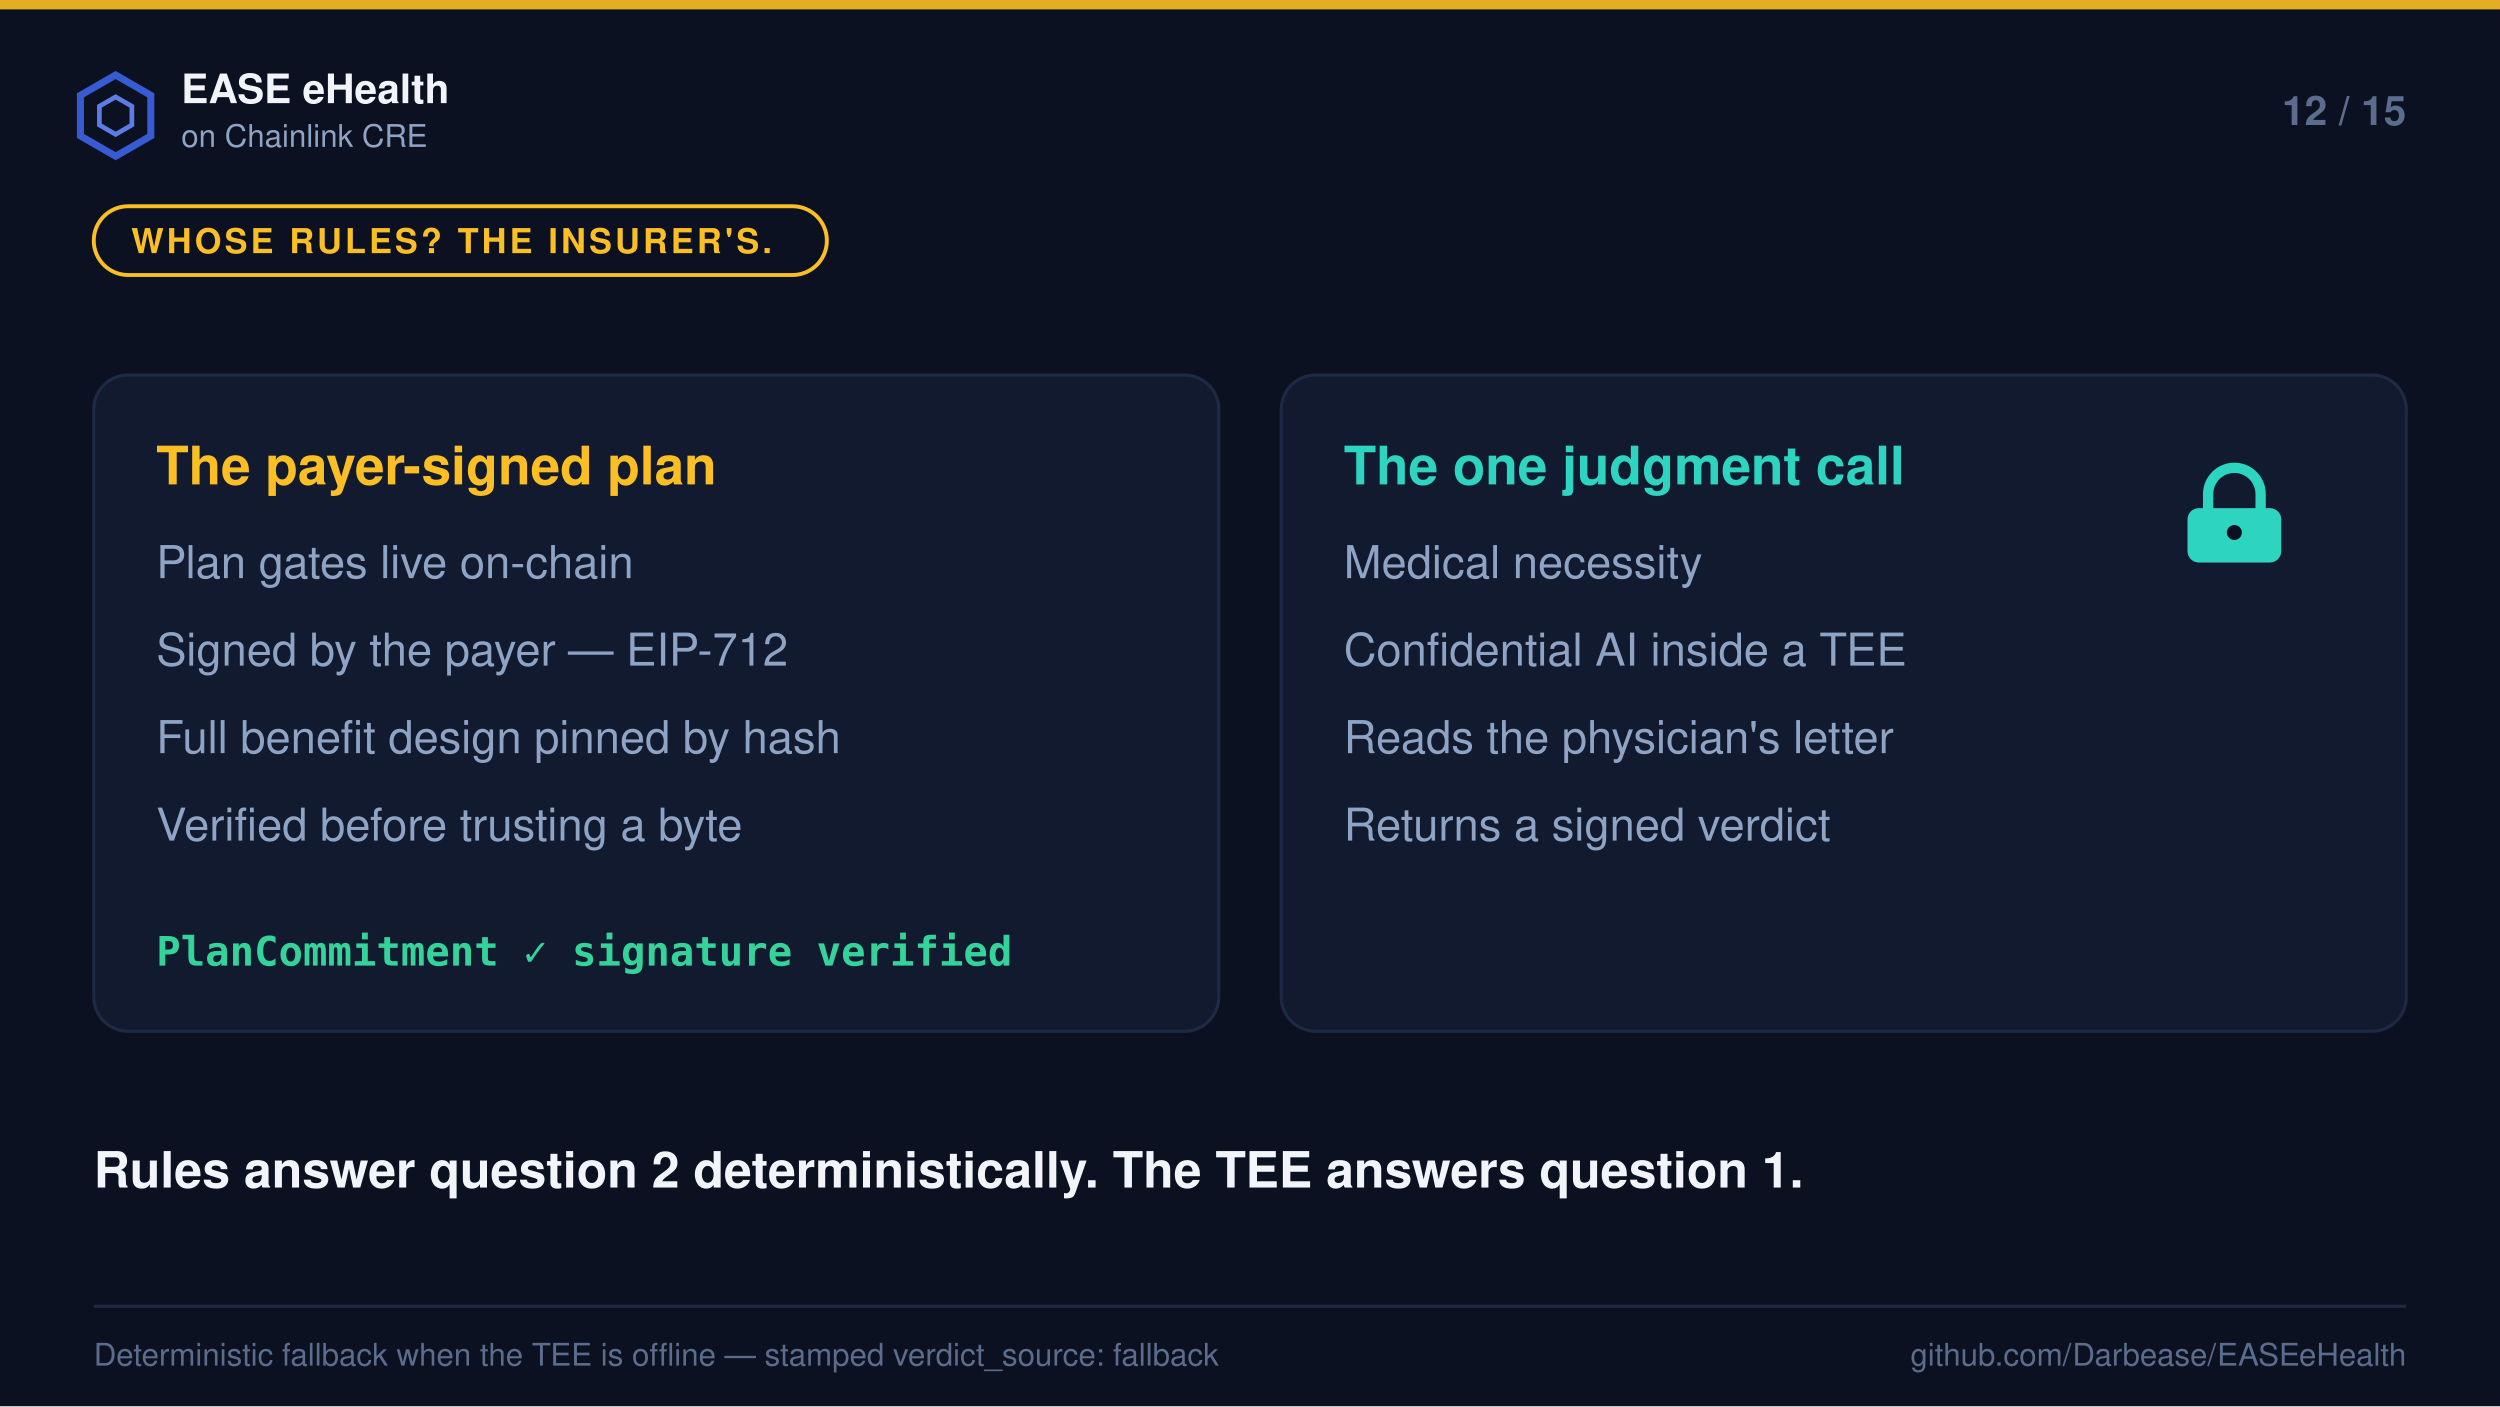
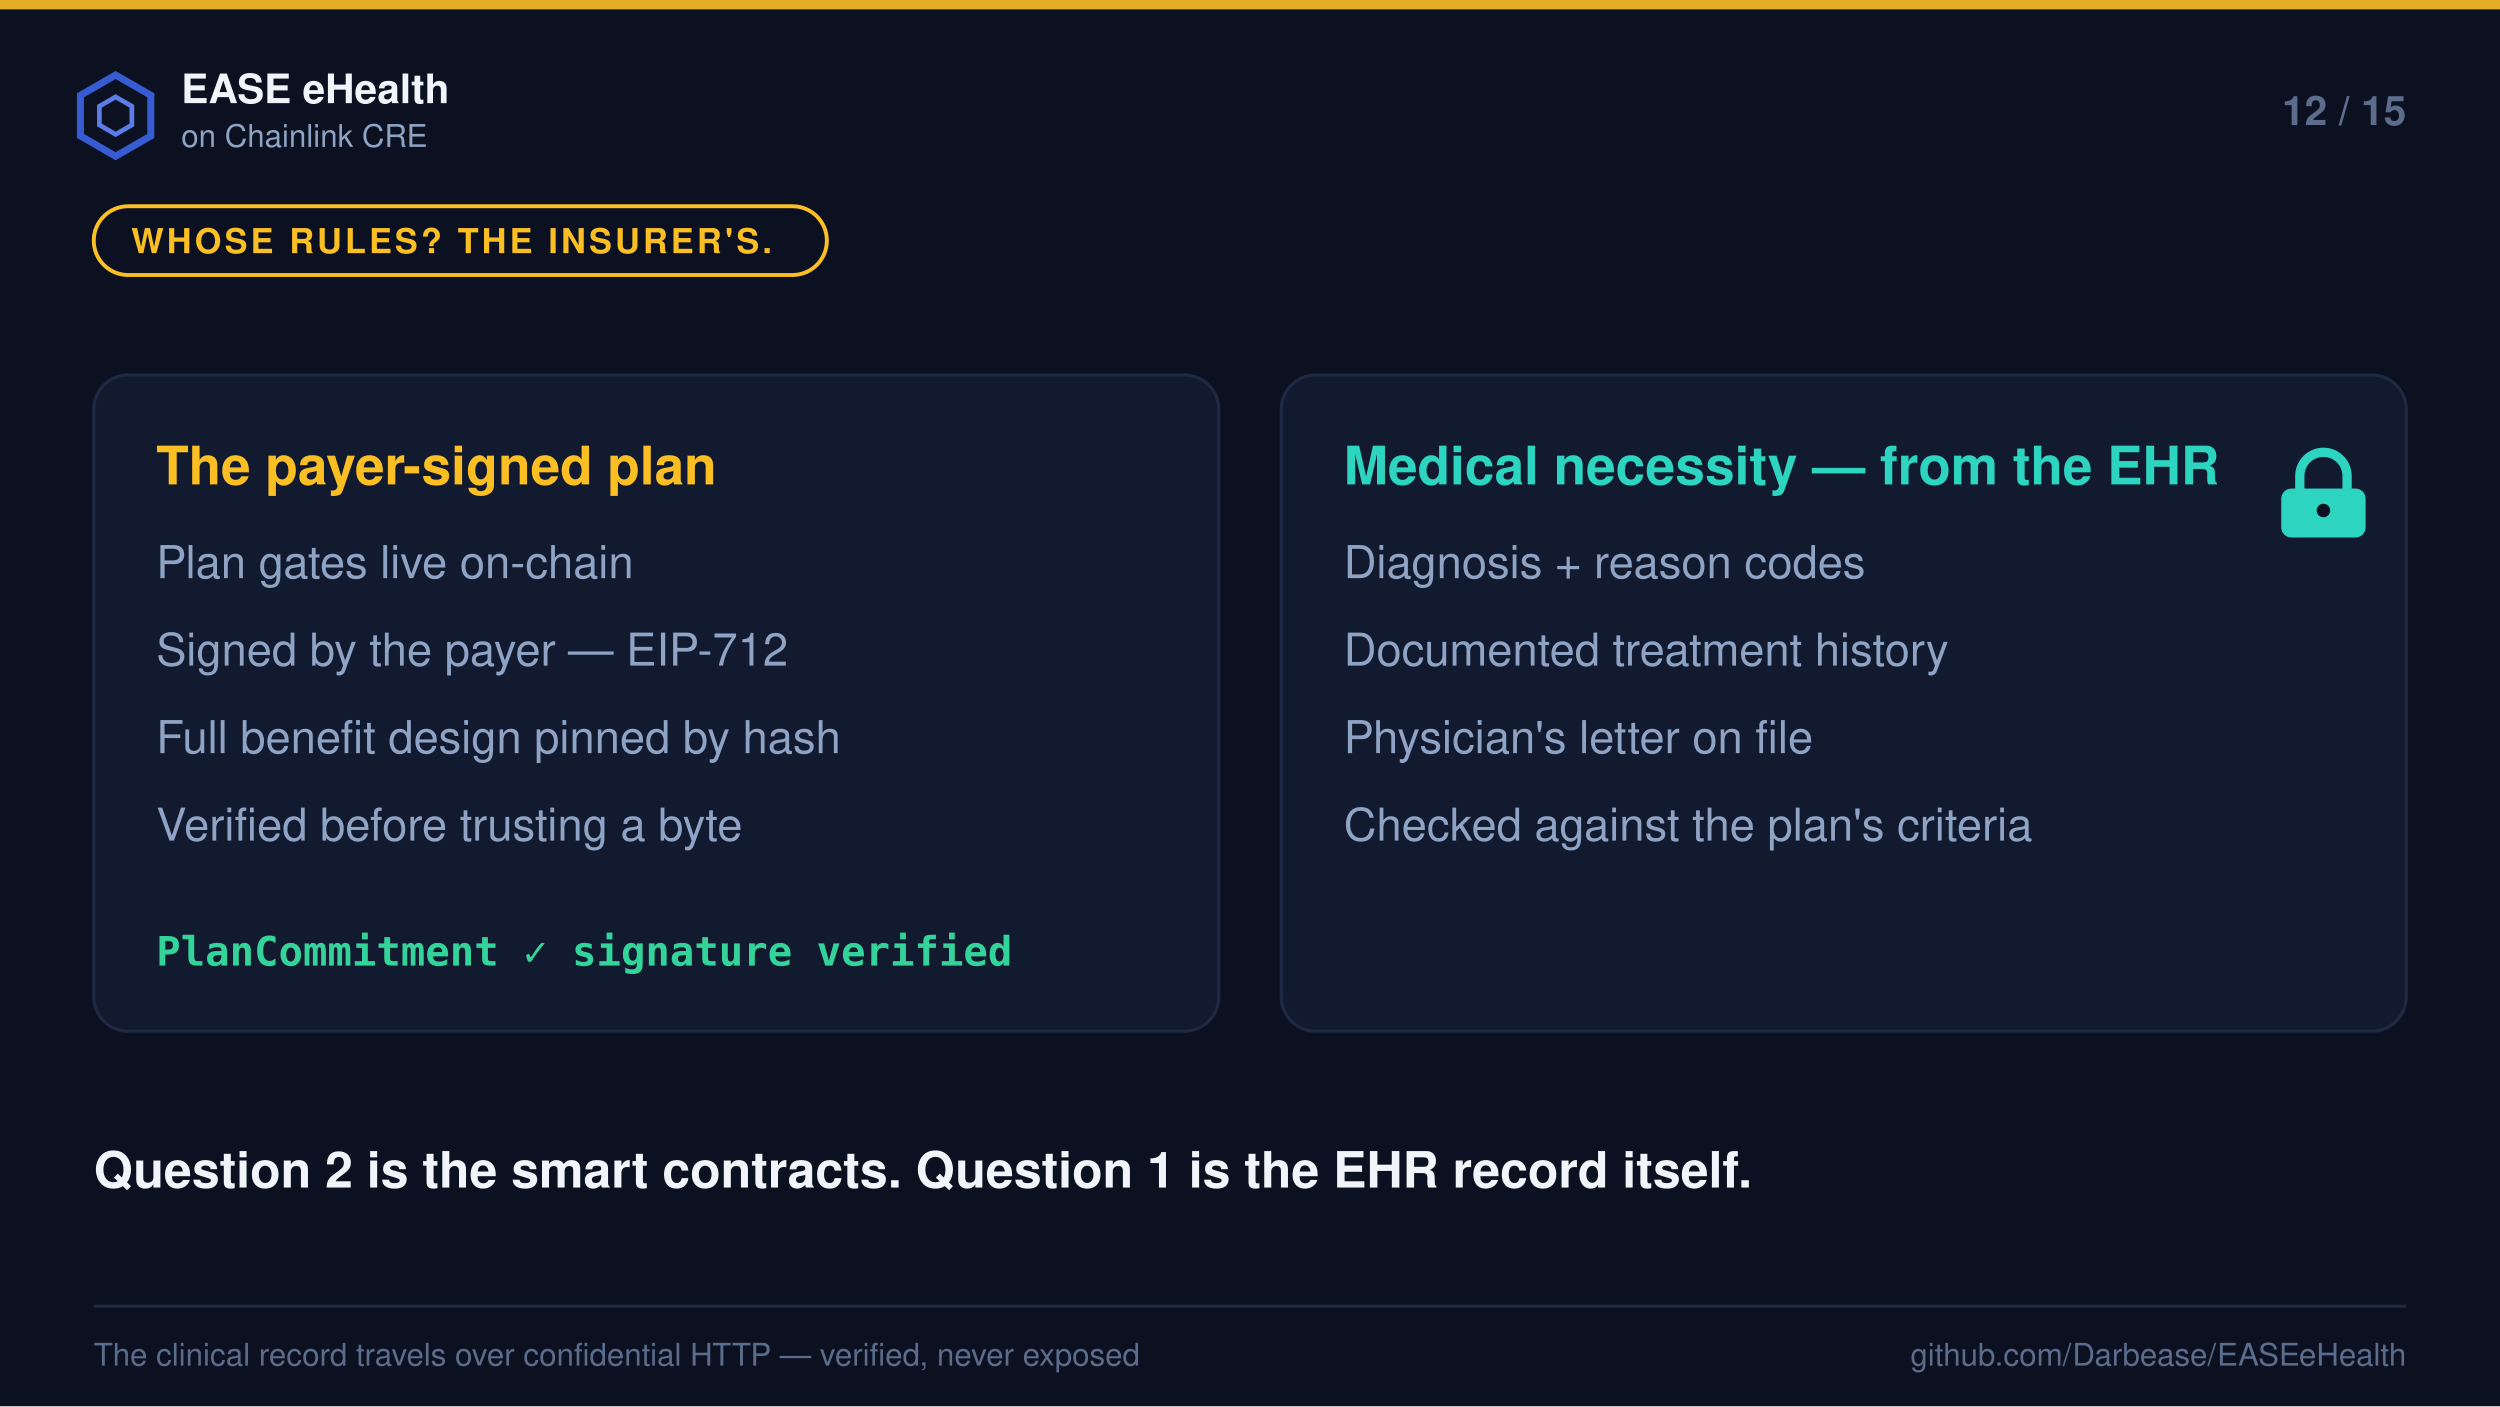
<svg xmlns="http://www.w3.org/2000/svg" width="1600" height="900" viewBox="0 0 1600 900">
  <rect width="1600" height="900" fill="#0B1120" />
  <rect width="1600" height="6" fill="#FBBF24" opacity="0.9" />
  <polygon points="74,48 96.517,61 96.517,87 74,100 51.483,87 51.483,61" fill="none" stroke="#375BD2" stroke-width="4.5" />
  <polygon points="74,62 84.392,68 84.392,80 74,86 63.608,80 63.608,68" fill="none" stroke="#5C7CE8" stroke-width="3" />
  <text x="116" y="66" font-family="Helvetica Neue, Helvetica, Arial, sans-serif" font-size="26" fill="#F1F5F9" font-weight="700" text-anchor="start">EASE eHealth</text>
  <text x="116" y="94" font-family="Helvetica Neue, Helvetica, Arial, sans-serif" font-size="20" fill="#8FA3C4" font-weight="400" text-anchor="start">on Chainlink CRE</text>
  <text x="1540" y="80" font-family="Helvetica Neue, Helvetica, Arial, sans-serif" font-size="26" fill="#5B6C8C" font-weight="700" text-anchor="end">12 / 15</text>
  <rect x="60" y="132" width="469.2" height="44" rx="22" fill="none" stroke="#FBBF24" stroke-width="2.5" />
  <text x="84" y="162" font-family="Helvetica Neue, Helvetica, Arial, sans-serif" font-size="22" fill="#FBBF24" font-weight="700" text-anchor="start" letter-spacing="2">WHOSE RULES? THE INSURER'S.</text>
  <line x1="60" y1="836" x2="1540" y2="836" stroke="#1E2A44" stroke-width="2" />
  <rect x="60" y="240" width="720" height="420" rx="22" fill="#111A2E" stroke="#1E2A44" stroke-width="2" />
  <text x="100" y="310" font-family="Helvetica Neue, Helvetica, Arial, sans-serif" font-size="34" fill="#FBBF24" font-weight="800" text-anchor="start">The payer-signed plan</text>
  <text x="100" y="370" font-family="Helvetica Neue, Helvetica, Arial, sans-serif" font-size="29" fill="#8FA3C4" font-weight="400" text-anchor="start">Plan gates live on-chain</text>
  <text x="100" y="426" font-family="Helvetica Neue, Helvetica, Arial, sans-serif" font-size="29" fill="#8FA3C4" font-weight="400" text-anchor="start">Signed by the payer — EIP-712</text>
  <text x="100" y="482" font-family="Helvetica Neue, Helvetica, Arial, sans-serif" font-size="29" fill="#8FA3C4" font-weight="400" text-anchor="start">Full benefit design pinned by hash</text>
  <text x="100" y="538" font-family="Helvetica Neue, Helvetica, Arial, sans-serif" font-size="29" fill="#8FA3C4" font-weight="400" text-anchor="start">Verified before trusting a byte</text>
  <text x="100" y="618" font-family="Menlo, monospace" font-size="26" fill="#34D399" font-weight="700" text-anchor="start">PlanCommitment ✓ signature verified</text>
  <rect x="820" y="240" width="720" height="420" rx="22" fill="#111A2E" stroke="#1E2A44" stroke-width="2" />
-   <text x="860" y="310" font-family="Helvetica Neue, Helvetica, Arial, sans-serif" font-size="34" fill="#2DD4BF" font-weight="800" text-anchor="start">The one judgment call</text>
-   <text x="860" y="370" font-family="Helvetica Neue, Helvetica, Arial, sans-serif" font-size="29" fill="#8FA3C4" font-weight="400" text-anchor="start">Medical necessity</text>
-   <text x="860" y="426" font-family="Helvetica Neue, Helvetica, Arial, sans-serif" font-size="29" fill="#8FA3C4" font-weight="400" text-anchor="start">Confidential AI inside a TEE</text>
-   <text x="860" y="482" font-family="Helvetica Neue, Helvetica, Arial, sans-serif" font-size="29" fill="#8FA3C4" font-weight="400" text-anchor="start">Reads the physician's letter</text>
-   <text x="860" y="538" font-family="Helvetica Neue, Helvetica, Arial, sans-serif" font-size="29" fill="#8FA3C4" font-weight="400" text-anchor="start">Returns a signed verdict</text>
-   <rect x="1400" y="325.2" width="60" height="34.8" rx="7.2" fill="#2DD4BF" />
-   <path d="M 1413.2 327 v -10.8 a 16.8 16.8 0 0 1 33.6 0 v 10.8" fill="none" stroke="#2DD4BF" stroke-width="6.6" />
-   <circle cx="1430" cy="340.8" r="4.8" fill="#0B1120" />
-   <text x="60" y="760" font-family="Helvetica Neue, Helvetica, Arial, sans-serif" font-size="32" fill="#F1F5F9" font-weight="700" text-anchor="start">Rules answer question 2 deterministically. The TEE answers question 1.</text>
-   <text x="60" y="874" font-family="Helvetica Neue, Helvetica, Arial, sans-serif" font-size="20" fill="#5B6C8C" font-weight="400" text-anchor="start">Deterministic fallback when the TEE is offline — stamped verdict_source: fallback</text>
+   <text x="860" y="310" font-family="Helvetica Neue, Helvetica, Arial, sans-serif" font-size="34" fill="#2DD4BF" font-weight="800" text-anchor="start">Medical necessity — from the EHR</text>
+   <text x="860" y="370" font-family="Helvetica Neue, Helvetica, Arial, sans-serif" font-size="29" fill="#8FA3C4" font-weight="400" text-anchor="start">Diagnosis + reason codes</text>
+   <text x="860" y="426" font-family="Helvetica Neue, Helvetica, Arial, sans-serif" font-size="29" fill="#8FA3C4" font-weight="400" text-anchor="start">Documented treatment history</text>
+   <text x="860" y="482" font-family="Helvetica Neue, Helvetica, Arial, sans-serif" font-size="29" fill="#8FA3C4" font-weight="400" text-anchor="start">Physician's letter on file</text>
+   <text x="860" y="538" font-family="Helvetica Neue, Helvetica, Arial, sans-serif" font-size="29" fill="#8FA3C4" font-weight="400" text-anchor="start">Checked against the plan's criteria</text>
+   <rect x="1460" y="312.68" width="54" height="31.32" rx="6.48" fill="#2DD4BF" />
+   <path d="M 1471.88 314.3 v -9.72 a 15.12 15.12 0 0 1 30.24 0 v 9.72" fill="none" stroke="#2DD4BF" stroke-width="5.94" />
+   <circle cx="1487" cy="326.72" r="4.32" fill="#0B1120" />
+   <text x="60" y="760" font-family="Helvetica Neue, Helvetica, Arial, sans-serif" font-size="32" fill="#F1F5F9" font-weight="700" text-anchor="start">Question 2 is the smart contracts. Question 1 is the EHR record itself.</text>
+   <text x="60" y="874" font-family="Helvetica Neue, Helvetica, Arial, sans-serif" font-size="20" fill="#5B6C8C" font-weight="400" text-anchor="start">The clinical record travels over confidential HTTP — verified, never exposed</text>
  <text x="1540" y="874" font-family="Helvetica Neue, Helvetica, Arial, sans-serif" font-size="20" fill="#5B6C8C" font-weight="400" text-anchor="end">github.com/Darbease/EASEeHealth</text>
</svg>
